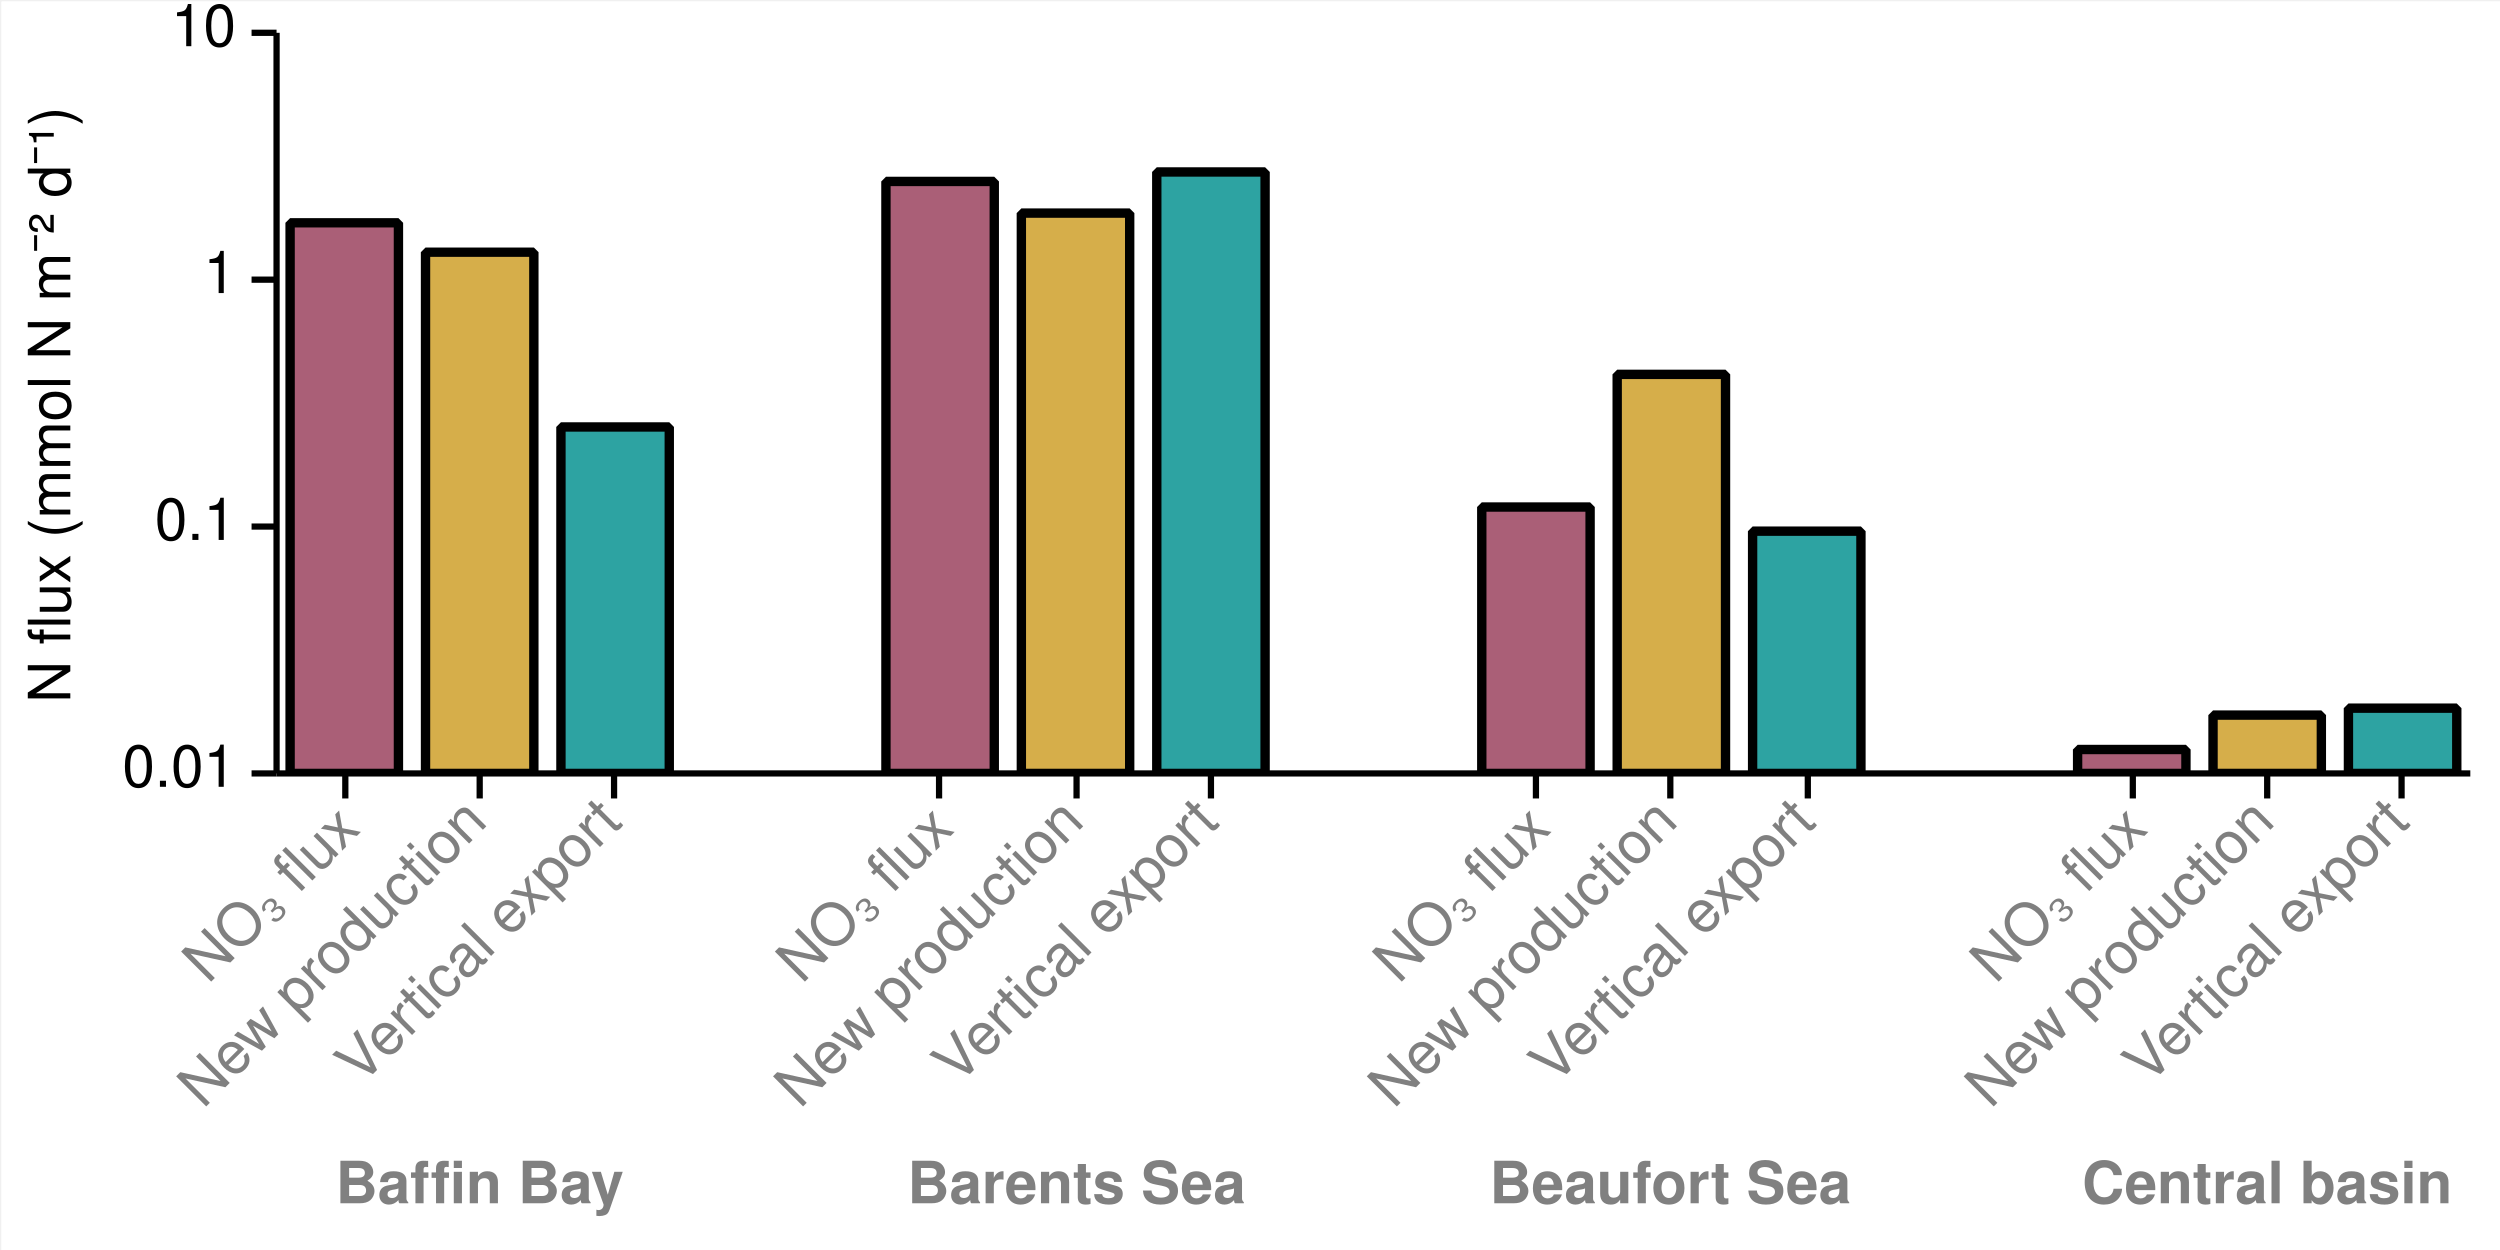
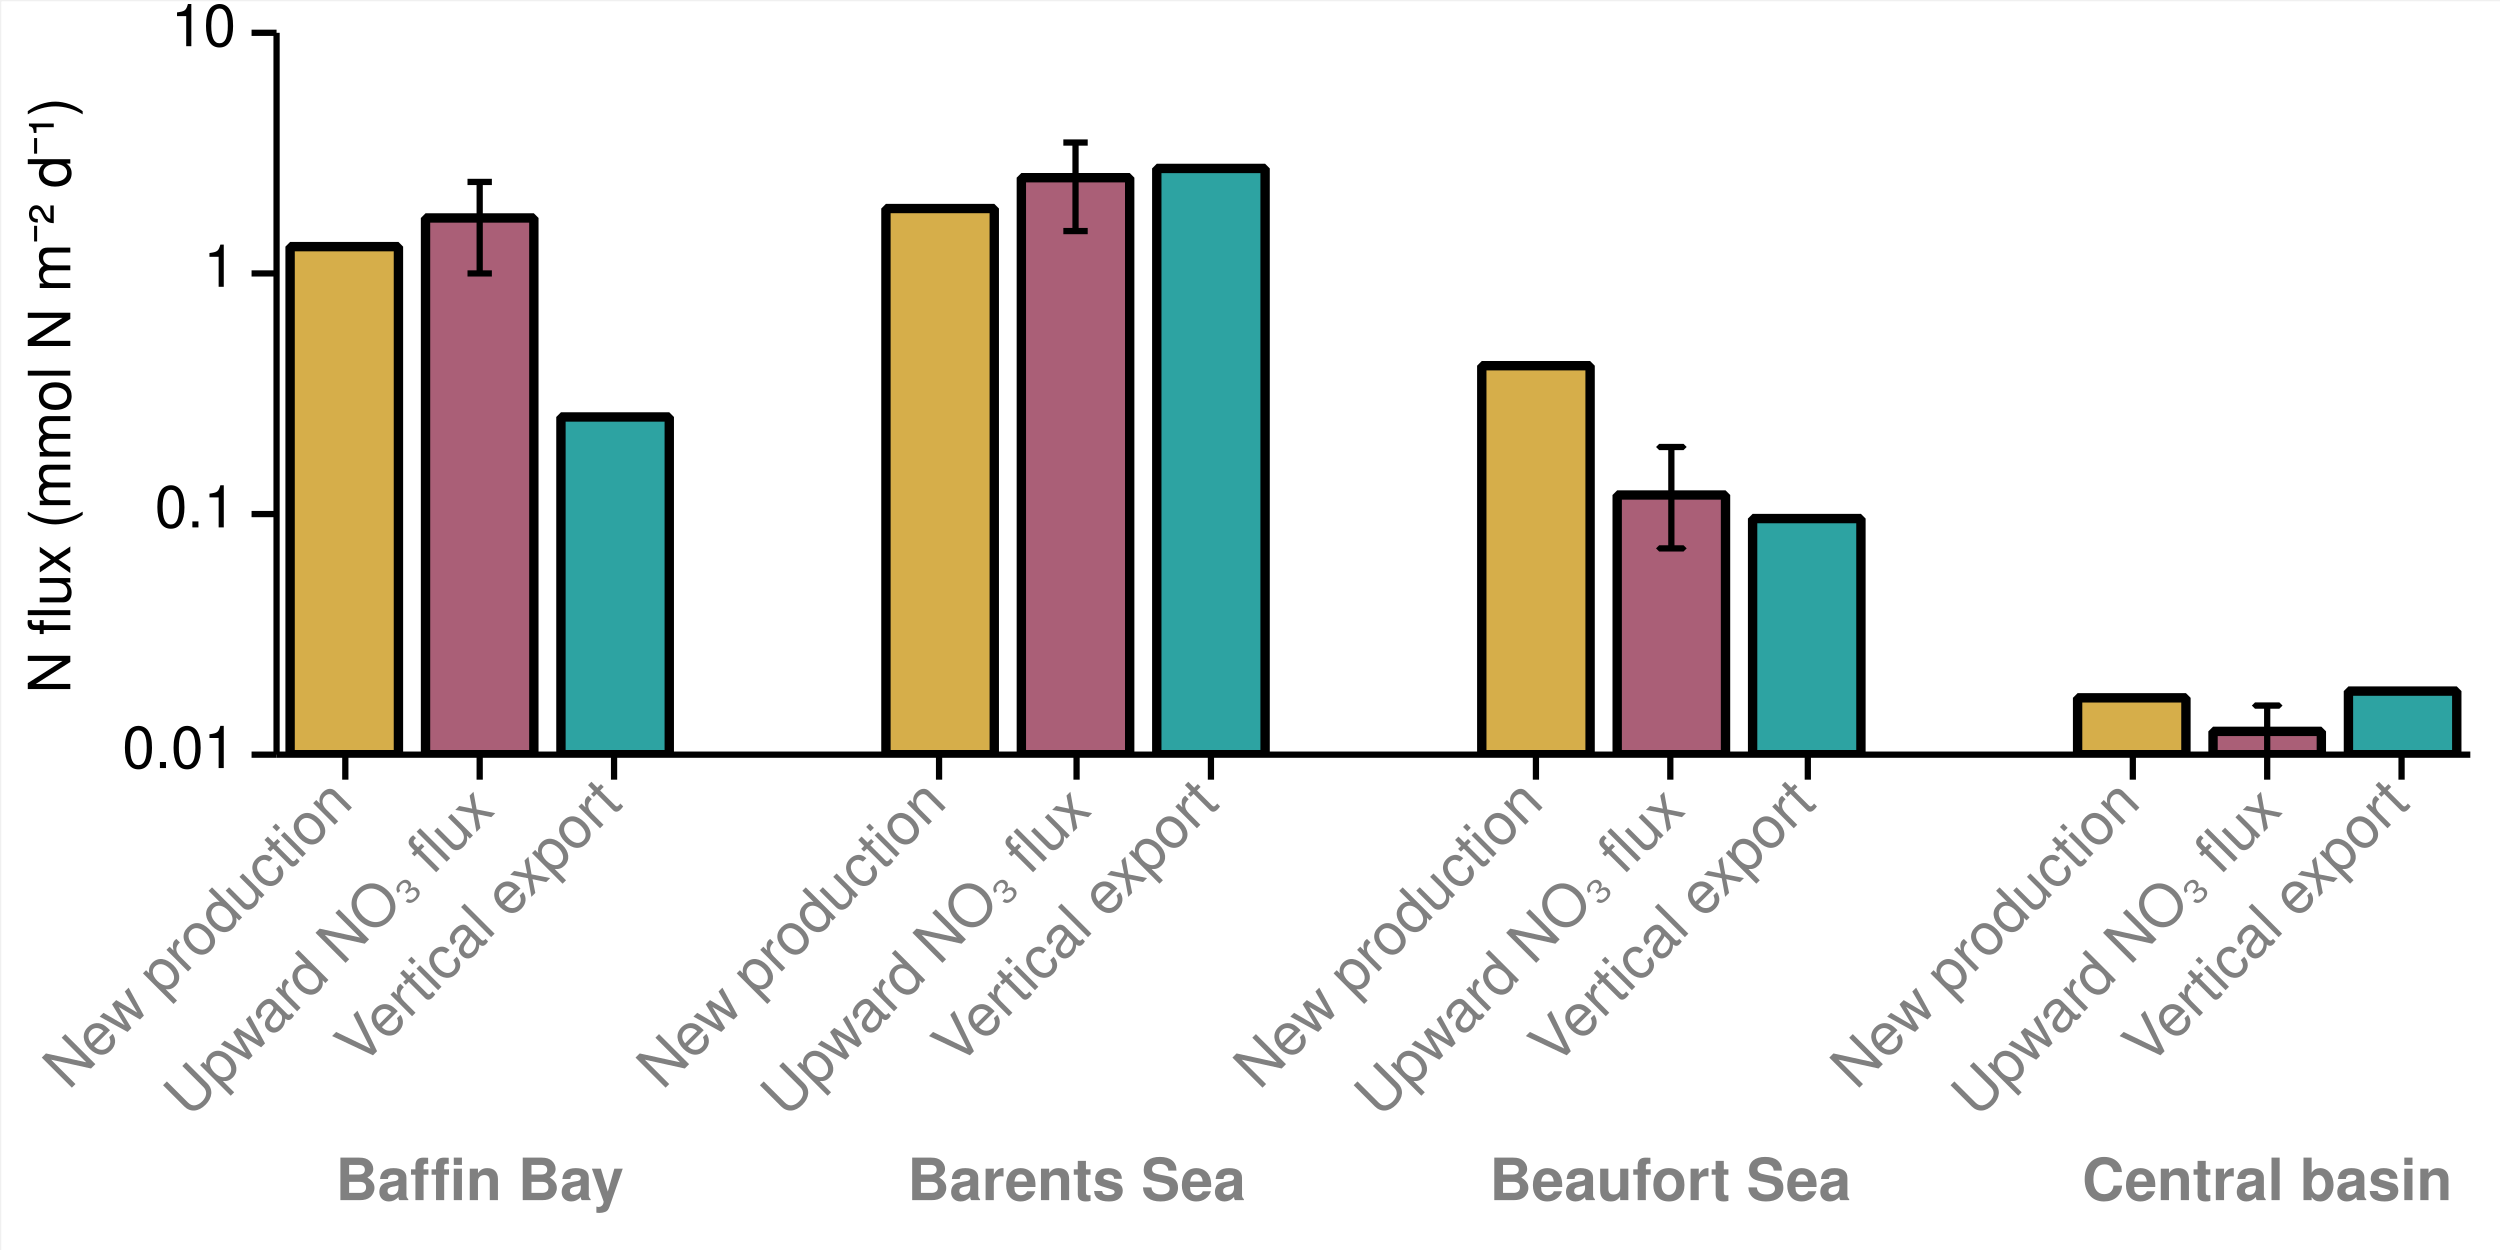
<svg xmlns="http://www.w3.org/2000/svg" version="1.1" width="800" height="400" style="width: 800px; height: 400px;">
  <defs>
-     <clipPath id="NSSUATWldnPa">
-       <path fill="none" stroke="none" d=" M 88 10 L 790 10 L 790 247 L 88 247 L 88 10 Z" />
-     </clipPath>
-     <clipPath id="MafzLNBrwWSB">
-       <path fill="none" stroke="none" d=" M 88 10 L 790 10 L 790 247 L 88 247 L 88 10 Z" />
-     </clipPath>
-     <clipPath id="GIZQdaIOKGZZ">
-       <path fill="none" stroke="none" d=" M 88 10 L 790 10 L 790 247 L 88 247 L 88 10 Z" />
-     </clipPath>
-     <clipPath id="ZeRGogPwORzP">
-       <path fill="none" stroke="none" d=" M 88 10 L 790 10 L 790 247 L 88 247 L 88 10 Z" />
+     <clipPath id="xqqJiQicOWVR">
+       <path fill="none" stroke="none" d=" M 88 10 L 790 10 L 790 241 L 88 241 L 88 10 Z" />
+     </clipPath>
+     <clipPath id="duZcZMtNXdNf">
+       <path fill="none" stroke="none" d=" M 88 10 L 790 10 L 790 241 L 88 241 L 88 10 Z" />
+     </clipPath>
+     <clipPath id="BPIODTyttPqa">
+       <path fill="none" stroke="none" d=" M 88 10 L 790 10 L 790 241 L 88 241 L 88 10 Z" />
+     </clipPath>
+     <clipPath id="tedOBmrTePTJ">
+       <path fill="none" stroke="none" d=" M 88 10 L 790 10 L 790 241 L 88 241 L 88 10 Z" />
+     </clipPath>
+     <clipPath id="QBMWQZSpUAdM">
+       <path fill="none" stroke="none" d=" M 88 10 L 790 10 L 790 241 L 88 241 L 88 10 Z" />
+     </clipPath>
+     <clipPath id="hoLZVTvsGdHX">
+       <path fill="none" stroke="none" d=" M 88 10 L 790 10 L 790 241 L 88 241 L 88 10 Z" />
+     </clipPath>
+     <clipPath id="VcJleUccTFmV">
+       <path fill="none" stroke="none" d=" M 88 10 L 790 10 L 790 241 L 88 241 L 88 10 Z" />
    </clipPath>
  </defs>
  <g>
    <g transform="scale(1,1) translate(0.5,0.5)">
      <rect fill="#FFFFFF" stroke="none" x="0" y="0" width="800" height="400" />
      <rect fill="#ffffff" stroke="none" x="0" y="0" width="800" height="400" />
-       <rect fill="#FFFFFF" stroke="none" x="88" y="10" width="702" height="237" />
-       <rect fill="#ffffff" stroke="none" x="88" y="10" width="702" height="237" />
-       <g clip-path="url(#NSSUATWldnPa)">
+       <rect fill="#FFFFFF" stroke="none" x="88" y="10" width="702" height="231" />
+       <rect fill="#ffffff" stroke="none" x="88" y="10" width="702" height="231" />
+       <g clip-path="url(#xqqJiQicOWVR)">
        <g>
          <g />
        </g>
      </g>
-       <g clip-path="url(#MafzLNBrwWSB)">
+       <g clip-path="url(#duZcZMtNXdNf)">
        <g>
          <g />
        </g>
      </g>
-       <g clip-path="url(#GIZQdaIOKGZZ)">
-         <g>
-           <g>
-             <path fill="none" stroke="none" />
-             <path fill="#AA5F77" stroke="none" paint-order="stroke fill markers" d=" M 92.333 70.795 L 127 70.795 L 127 247 L 92.333 247 L 92.333 70.795 Z" />
-             <path fill="none" stroke="black" paint-order="fill stroke markers" d=" M 92.333 70.795 L 127 70.795 L 127 247 L 92.333 247 L 92.333 70.795 Z" stroke-linejoin="bevel" stroke-miterlimit="10" stroke-width="3" />
-             <path fill="#AA5F77" stroke="none" paint-order="stroke fill markers" d=" M 283 57.563 L 317.667 57.563 L 317.667 247 L 283 247 L 283 57.563 Z" />
-             <path fill="none" stroke="black" paint-order="fill stroke markers" d=" M 283 57.563 L 317.667 57.563 L 317.667 247 L 283 247 L 283 57.563 Z" stroke-linejoin="bevel" stroke-miterlimit="10" stroke-width="3" />
-             <path fill="#AA5F77" stroke="none" paint-order="stroke fill markers" d=" M 473.667 161.745 L 508.333 161.745 L 508.333 247 L 473.667 247 L 473.667 161.745 Z" />
-             <path fill="none" stroke="black" paint-order="fill stroke markers" d=" M 473.667 161.745 L 508.333 161.745 L 508.333 247 L 473.667 247 L 473.667 161.745 Z" stroke-linejoin="bevel" stroke-miterlimit="10" stroke-width="3" />
-             <path fill="#AA5F77" stroke="none" paint-order="stroke fill markers" d=" M 664.333 239.344 L 699 239.344 L 699 247 L 664.333 247 L 664.333 239.344 Z" />
-             <path fill="none" stroke="black" paint-order="fill stroke markers" d=" M 664.333 239.344 L 699 239.344 L 699 247 L 664.333 247 L 664.333 239.344 Z" stroke-linejoin="bevel" stroke-miterlimit="10" stroke-width="3" />
-             <path fill="#2DA3A2" stroke="none" paint-order="stroke fill markers" d=" M 179 136.124 L 213.667 136.124 L 213.667 247 L 179 247 L 179 136.124 Z" />
-             <path fill="none" stroke="black" paint-order="fill stroke markers" d=" M 179 136.124 L 213.667 136.124 L 213.667 247 L 179 247 L 179 136.124 Z" stroke-linejoin="bevel" stroke-miterlimit="10" stroke-width="3" />
-             <path fill="#2DA3A2" stroke="none" paint-order="stroke fill markers" d=" M 369.667 54.528 L 404.333 54.528 L 404.333 247 L 369.667 247 L 369.667 54.528 Z" />
-             <path fill="none" stroke="black" paint-order="fill stroke markers" d=" M 369.667 54.528 L 404.333 54.528 L 404.333 247 L 369.667 247 L 369.667 54.528 Z" stroke-linejoin="bevel" stroke-miterlimit="10" stroke-width="3" />
-             <path fill="#2DA3A2" stroke="none" paint-order="stroke fill markers" d=" M 560.333 169.478 L 595 169.478 L 595 247 L 560.333 247 L 560.333 169.478 Z" />
-             <path fill="none" stroke="black" paint-order="fill stroke markers" d=" M 560.333 169.478 L 595 169.478 L 595 247 L 560.333 247 L 560.333 169.478 Z" stroke-linejoin="bevel" stroke-miterlimit="10" stroke-width="3" />
-             <path fill="#2DA3A2" stroke="none" paint-order="stroke fill markers" d=" M 751 226.117 L 785.667 226.117 L 785.667 247 L 751 247 L 751 226.117 Z" />
-             <path fill="none" stroke="black" paint-order="fill stroke markers" d=" M 751 226.117 L 785.667 226.117 L 785.667 247 L 751 247 L 751 226.117 Z" stroke-linejoin="bevel" stroke-miterlimit="10" stroke-width="3" />
-             <path fill="#D6AE4A" stroke="none" paint-order="stroke fill markers" d=" M 135.667 80.202 L 170.333 80.202 L 170.333 247 L 135.667 247 L 135.667 80.202 Z" />
-             <path fill="none" stroke="black" paint-order="fill stroke markers" d=" M 135.667 80.202 L 170.333 80.202 L 170.333 247 L 135.667 247 L 135.667 80.202 Z" stroke-linejoin="bevel" stroke-miterlimit="10" stroke-width="3" />
-             <path fill="#D6AE4A" stroke="none" paint-order="stroke fill markers" d=" M 326.333 67.691 L 361 67.691 L 361 247 L 326.333 247 L 326.333 67.691 Z" />
-             <path fill="none" stroke="black" paint-order="fill stroke markers" d=" M 326.333 67.691 L 361 67.691 L 361 247 L 326.333 247 L 326.333 67.691 Z" stroke-linejoin="bevel" stroke-miterlimit="10" stroke-width="3" />
-             <path fill="#D6AE4A" stroke="none" paint-order="stroke fill markers" d=" M 517 119.295 L 551.667 119.295 L 551.667 247 L 517 247 L 517 119.295 Z" />
-             <path fill="none" stroke="black" paint-order="fill stroke markers" d=" M 517 119.295 L 551.667 119.295 L 551.667 247 L 517 247 L 517 119.295 Z" stroke-linejoin="bevel" stroke-miterlimit="10" stroke-width="3" />
-             <path fill="#D6AE4A" stroke="none" paint-order="stroke fill markers" d=" M 707.667 228.332 L 742.333 228.332 L 742.333 247 L 707.667 247 L 707.667 228.332 Z" />
-             <path fill="none" stroke="black" paint-order="fill stroke markers" d=" M 707.667 228.332 L 742.333 228.332 L 742.333 247 L 707.667 247 L 707.667 228.332 Z" stroke-linejoin="bevel" stroke-miterlimit="10" stroke-width="3" />
+       <g clip-path="url(#BPIODTyttPqa)">
+         <g>
+           <g>
+             <path fill="none" stroke="none" />
+             <path fill="#AA5F77" stroke="none" paint-order="stroke fill markers" d=" M 135.667 69.255 L 170.333 69.255 L 170.333 241 L 135.667 241 L 135.667 69.255 Z" />
+             <path fill="none" stroke="black" paint-order="fill stroke markers" d=" M 135.667 69.255 L 170.333 69.255 L 170.333 241 L 135.667 241 L 135.667 69.255 Z" stroke-linejoin="bevel" stroke-miterlimit="10" stroke-width="3" />
+             <path fill="#AA5F77" stroke="none" paint-order="stroke fill markers" d=" M 326.333 56.359 L 361 56.359 L 361 241 L 326.333 241 L 326.333 56.359 Z" />
+             <path fill="none" stroke="black" paint-order="fill stroke markers" d=" M 326.333 56.359 L 361 56.359 L 361 241 L 326.333 241 L 326.333 56.359 Z" stroke-linejoin="bevel" stroke-miterlimit="10" stroke-width="3" />
+             <path fill="#AA5F77" stroke="none" paint-order="stroke fill markers" d=" M 517 157.903 L 551.667 157.903 L 551.667 241 L 517 241 L 517 157.903 Z" />
+             <path fill="none" stroke="black" paint-order="fill stroke markers" d=" M 517 157.903 L 551.667 157.903 L 551.667 241 L 517 241 L 517 157.903 Z" stroke-linejoin="bevel" stroke-miterlimit="10" stroke-width="3" />
+             <path fill="#AA5F77" stroke="none" paint-order="stroke fill markers" d=" M 707.667 233.538 L 742.333 233.538 L 742.333 241 L 707.667 241 L 707.667 233.538 Z" />
+             <path fill="none" stroke="black" paint-order="fill stroke markers" d=" M 707.667 233.538 L 742.333 233.538 L 742.333 241 L 707.667 241 L 707.667 233.538 Z" stroke-linejoin="bevel" stroke-miterlimit="10" stroke-width="3" />
+             <path fill="#2DA3A2" stroke="none" paint-order="stroke fill markers" d=" M 179 132.931 L 213.667 132.931 L 213.667 241 L 179 241 L 179 132.931 Z" />
+             <path fill="none" stroke="black" paint-order="fill stroke markers" d=" M 179 132.931 L 213.667 132.931 L 213.667 241 L 179 241 L 179 132.931 Z" stroke-linejoin="bevel" stroke-miterlimit="10" stroke-width="3" />
+             <path fill="#2DA3A2" stroke="none" paint-order="stroke fill markers" d=" M 369.667 53.4 L 404.333 53.4 L 404.333 241 L 369.667 241 L 369.667 53.4 Z" />
+             <path fill="none" stroke="black" paint-order="fill stroke markers" d=" M 369.667 53.4 L 404.333 53.4 L 404.333 241 L 369.667 241 L 369.667 53.4 Z" stroke-linejoin="bevel" stroke-miterlimit="10" stroke-width="3" />
+             <path fill="#2DA3A2" stroke="none" paint-order="stroke fill markers" d=" M 560.333 165.441 L 595 165.441 L 595 241 L 560.333 241 L 560.333 165.441 Z" />
+             <path fill="none" stroke="black" paint-order="fill stroke markers" d=" M 560.333 165.441 L 595 165.441 L 595 241 L 560.333 241 L 560.333 165.441 Z" stroke-linejoin="bevel" stroke-miterlimit="10" stroke-width="3" />
+             <path fill="#2DA3A2" stroke="none" paint-order="stroke fill markers" d=" M 751 220.646 L 785.667 220.646 L 785.667 241 L 751 241 L 751 220.646 Z" />
+             <path fill="none" stroke="black" paint-order="fill stroke markers" d=" M 751 220.646 L 785.667 220.646 L 785.667 241 L 751 241 L 751 220.646 Z" stroke-linejoin="bevel" stroke-miterlimit="10" stroke-width="3" />
+             <path fill="#D6AE4A" stroke="none" paint-order="stroke fill markers" d=" M 92.333 78.424 L 127 78.424 L 127 241 L 92.333 241 L 92.333 78.424 Z" />
+             <path fill="none" stroke="black" paint-order="fill stroke markers" d=" M 92.333 78.424 L 127 78.424 L 127 241 L 92.333 241 L 92.333 78.424 Z" stroke-linejoin="bevel" stroke-miterlimit="10" stroke-width="3" />
+             <path fill="#D6AE4A" stroke="none" paint-order="stroke fill markers" d=" M 283 66.23 L 317.667 66.23 L 317.667 241 L 283 241 L 283 66.23 Z" />
+             <path fill="none" stroke="black" paint-order="fill stroke markers" d=" M 283 66.23 L 317.667 66.23 L 317.667 241 L 283 241 L 283 66.23 Z" stroke-linejoin="bevel" stroke-miterlimit="10" stroke-width="3" />
+             <path fill="#D6AE4A" stroke="none" paint-order="stroke fill markers" d=" M 473.667 116.528 L 508.333 116.528 L 508.333 241 L 473.667 241 L 473.667 116.528 Z" />
+             <path fill="none" stroke="black" paint-order="fill stroke markers" d=" M 473.667 116.528 L 508.333 116.528 L 508.333 241 L 473.667 241 L 473.667 116.528 Z" stroke-linejoin="bevel" stroke-miterlimit="10" stroke-width="3" />
+             <path fill="#D6AE4A" stroke="none" paint-order="stroke fill markers" d=" M 664.333 222.804 L 699 222.804 L 699 241 L 664.333 241 L 664.333 222.804 Z" />
+             <path fill="none" stroke="black" paint-order="fill stroke markers" d=" M 664.333 222.804 L 699 222.804 L 699 241 L 664.333 241 L 664.333 222.804 Z" stroke-linejoin="bevel" stroke-miterlimit="10" stroke-width="3" />
+           </g>
+         </g>
+       </g>
+       <g clip-path="url(#tedOBmrTePTJ)">
+         <g>
+           <g>
+             <path fill="none" stroke="none" />
+             <path fill="none" stroke="black" paint-order="fill stroke markers" d=" M 153 57.724 L 153 87" stroke-linejoin="bevel" stroke-miterlimit="10" stroke-width="2" />
+             <path fill="none" stroke="black" paint-order="fill stroke markers" d=" M 343.667 45.107 L 343.667 73.441" stroke-linejoin="bevel" stroke-miterlimit="10" stroke-width="2" />
+             <path fill="none" stroke="black" paint-order="fill stroke markers" d=" M 534.333 142.536 L 534.333 174.985" stroke-linejoin="bevel" stroke-miterlimit="10" stroke-width="2" />
+             <path fill="none" stroke="black" paint-order="fill stroke markers" d=" M 725 225.283 L 725 248.462" stroke-linejoin="bevel" stroke-miterlimit="10" stroke-width="2" />
+           </g>
+         </g>
+       </g>
+       <g clip-path="url(#QBMWQZSpUAdM)">
+         <g>
+           <g>
+             <path fill="none" stroke="none" />
+             <rect fill="#1f77b4" stroke="none" x="149.1" y="57.724" width="7.8" height="0" />
+             <rect fill="#1f77b4" stroke="none" x="339.767" y="45.107" width="7.8" height="0" />
+             <rect fill="#1f77b4" stroke="none" x="530.433" y="142.535" width="7.8" height="0.002" />
+             <rect fill="#1f77b4" stroke="none" x="721.1" y="225.272" width="7.8" height="0.021" />
+             <path fill="none" stroke="black" paint-order="fill stroke markers" d=" M 149.1 57.724 L 156.9 57.724 L 156.9 57.724 L 149.1 57.724 L 149.1 57.724 Z" stroke-linejoin="bevel" stroke-miterlimit="10" stroke-width="2" />
+             <path fill="none" stroke="black" paint-order="fill stroke markers" d=" M 339.767 45.107 L 347.567 45.107 L 347.567 45.107 L 339.767 45.107 L 339.767 45.107 Z" stroke-linejoin="bevel" stroke-miterlimit="10" stroke-width="2" />
+             <path fill="none" stroke="black" paint-order="fill stroke markers" d=" M 530.433 142.535 L 538.233 142.535 L 538.233 142.537 L 530.433 142.537 L 530.433 142.535 Z" stroke-linejoin="bevel" stroke-miterlimit="10" stroke-width="2" />
+             <path fill="none" stroke="black" paint-order="fill stroke markers" d=" M 721.1 225.272 L 728.9 225.272 L 728.9 225.293 L 721.1 225.293 L 721.1 225.272 Z" stroke-linejoin="bevel" stroke-miterlimit="10" stroke-width="2" />
+             <path fill="none" stroke="black" paint-order="fill stroke markers" d="" stroke-linejoin="bevel" stroke-miterlimit="10" stroke-width="2" />
+           </g>
+         </g>
+       </g>
+       <g clip-path="url(#hoLZVTvsGdHX)">
+         <g>
+           <g>
+             <path fill="none" stroke="none" />
+             <rect fill="#1f77b4" stroke="none" x="149.1" y="87" width="7.8" height="0" />
+             <rect fill="#1f77b4" stroke="none" x="339.767" y="73.441" width="7.8" height="0" />
+             <rect fill="#1f77b4" stroke="none" x="530.433" y="174.983" width="7.8" height="0.005" />
+             <rect fill="#1f77b4" stroke="none" x="721.1" y="248.441" width="7.8" height="0.042" />
+             <path fill="none" stroke="black" paint-order="fill stroke markers" d=" M 149.1 87 L 156.9 87 L 156.9 87 L 149.1 87 L 149.1 87 Z" stroke-linejoin="bevel" stroke-miterlimit="10" stroke-width="2" />
+             <path fill="none" stroke="black" paint-order="fill stroke markers" d=" M 339.767 73.441 L 347.567 73.441 L 347.567 73.441 L 339.767 73.441 L 339.767 73.441 Z" stroke-linejoin="bevel" stroke-miterlimit="10" stroke-width="2" />
+             <path fill="none" stroke="black" paint-order="fill stroke markers" d=" M 530.433 174.983 L 538.233 174.983 L 538.233 174.988 L 530.433 174.988 L 530.433 174.983 Z" stroke-linejoin="bevel" stroke-miterlimit="10" stroke-width="2" />
+             <path fill="none" stroke="black" paint-order="fill stroke markers" d=" M 721.1 248.441 L 728.9 248.441 L 728.9 248.483 L 721.1 248.483 L 721.1 248.441 Z" stroke-linejoin="bevel" stroke-miterlimit="10" stroke-width="2" />
+             <path fill="none" stroke="black" paint-order="fill stroke markers" d="" stroke-linejoin="bevel" stroke-miterlimit="10" stroke-width="2" />
          </g>
        </g>
      </g>
      <g />
      <g>
        <g fill="grey">
-           <path fill="none" stroke="black" paint-order="fill stroke markers" d=" M 88 247 L 790 247" stroke-linejoin="bevel" stroke-miterlimit="10" stroke-width="2" />
-           <path fill="none" stroke="black" paint-order="fill stroke markers" d=" M 110 255 L 110 247" stroke-linejoin="bevel" stroke-miterlimit="10" stroke-width="2" />
-           <path fill="none" stroke="black" paint-order="fill stroke markers" d=" M 153 255 L 153 247" stroke-linejoin="bevel" stroke-miterlimit="10" stroke-width="2" />
-           <path fill="none" stroke="black" paint-order="fill stroke markers" d=" M 196 255 L 196 247" stroke-linejoin="bevel" stroke-miterlimit="10" stroke-width="2" />
-           <path fill="none" stroke="black" paint-order="fill stroke markers" d=" M 300 255 L 300 247" stroke-linejoin="bevel" stroke-miterlimit="10" stroke-width="2" />
-           <path fill="none" stroke="black" paint-order="fill stroke markers" d=" M 344 255 L 344 247" stroke-linejoin="bevel" stroke-miterlimit="10" stroke-width="2" />
-           <path fill="none" stroke="black" paint-order="fill stroke markers" d=" M 387 255 L 387 247" stroke-linejoin="bevel" stroke-miterlimit="10" stroke-width="2" />
-           <path fill="none" stroke="black" paint-order="fill stroke markers" d=" M 491 255 L 491 247" stroke-linejoin="bevel" stroke-miterlimit="10" stroke-width="2" />
-           <path fill="none" stroke="black" paint-order="fill stroke markers" d=" M 534 255 L 534 247" stroke-linejoin="bevel" stroke-miterlimit="10" stroke-width="2" />
-           <path fill="none" stroke="black" paint-order="fill stroke markers" d=" M 578 255 L 578 247" stroke-linejoin="bevel" stroke-miterlimit="10" stroke-width="2" />
-           <path fill="none" stroke="black" paint-order="fill stroke markers" d=" M 682 255 L 682 247" stroke-linejoin="bevel" stroke-miterlimit="10" stroke-width="2" />
-           <path fill="none" stroke="black" paint-order="fill stroke markers" d=" M 725 255 L 725 247" stroke-linejoin="bevel" stroke-miterlimit="10" stroke-width="2" />
-           <path fill="" stroke="black" paint-order="fill stroke markers" d=" M 768 255 L 768 247" stroke-linejoin="bevel" stroke-miterlimit="10" stroke-width="2" />
-           <g transform="translate(110,260) rotate(-45,0,0)">
-             <text fill="" stroke="none" font-family="helvetica" font-size="14pt" font-style="normal" font-weight="normal" text-decoration="normal" x="0" y="0" text-anchor="end" dominant-baseline="central">NO₃ flux</text>
-             <g transform="rotate(45,0,0) translate(-110,-260) translate(153,260) rotate(-45,0,0)">
-               <text fill="" stroke="none" font-family="helvetica" font-size="14pt" font-style="normal" font-weight="normal" text-decoration="normal" x="0" y="0" text-anchor="end" dominant-baseline="central">New production</text>
-               <g transform="rotate(45,0,0) translate(-153,-260) translate(196,260) rotate(-45,0,0)">
+           <path fill="none" stroke="black" paint-order="fill stroke markers" d=" M 88 241 L 790 241" stroke-linejoin="bevel" stroke-miterlimit="10" stroke-width="2" />
+           <path fill="none" stroke="black" paint-order="fill stroke markers" d=" M 110 249 L 110 241" stroke-linejoin="bevel" stroke-miterlimit="10" stroke-width="2" />
+           <path fill="none" stroke="black" paint-order="fill stroke markers" d=" M 153 249 L 153 241" stroke-linejoin="bevel" stroke-miterlimit="10" stroke-width="2" />
+           <path fill="none" stroke="black" paint-order="fill stroke markers" d=" M 196 249 L 196 241" stroke-linejoin="bevel" stroke-miterlimit="10" stroke-width="2" />
+           <path fill="none" stroke="black" paint-order="fill stroke markers" d=" M 300 249 L 300 241" stroke-linejoin="bevel" stroke-miterlimit="10" stroke-width="2" />
+           <path fill="none" stroke="black" paint-order="fill stroke markers" d=" M 344 249 L 344 241" stroke-linejoin="bevel" stroke-miterlimit="10" stroke-width="2" />
+           <path fill="none" stroke="black" paint-order="fill stroke markers" d=" M 387 249 L 387 241" stroke-linejoin="bevel" stroke-miterlimit="10" stroke-width="2" />
+           <path fill="none" stroke="black" paint-order="fill stroke markers" d=" M 491 249 L 491 241" stroke-linejoin="bevel" stroke-miterlimit="10" stroke-width="2" />
+           <path fill="none" stroke="black" paint-order="fill stroke markers" d=" M 534 249 L 534 241" stroke-linejoin="bevel" stroke-miterlimit="10" stroke-width="2" />
+           <path fill="none" stroke="black" paint-order="fill stroke markers" d=" M 578 249 L 578 241" stroke-linejoin="bevel" stroke-miterlimit="10" stroke-width="2" />
+           <path fill="none" stroke="black" paint-order="fill stroke markers" d=" M 682 249 L 682 241" stroke-linejoin="bevel" stroke-miterlimit="10" stroke-width="2" />
+           <path fill="none" stroke="black" paint-order="fill stroke markers" d=" M 725 249 L 725 241" stroke-linejoin="bevel" stroke-miterlimit="10" stroke-width="2" />
+           <path fill="" stroke="black" paint-order="fill stroke markers" d=" M 768 249 L 768 241" stroke-linejoin="bevel" stroke-miterlimit="10" stroke-width="2" />
+           <g transform="translate(110,254) rotate(-45,0,0)">
+             <text fill="" stroke="none" font-family="helvetica" font-size="14pt" font-style="normal" font-weight="normal" text-decoration="normal" x="0" y="0" text-anchor="end" dominant-baseline="central">New production</text>
+             <g transform="rotate(45,0,0) translate(-110,-254) translate(153,254) rotate(-45,0,0)">
+               <text fill="" stroke="none" font-family="helvetica" font-size="14pt" font-style="normal" font-weight="normal" text-decoration="normal" x="0" y="0" text-anchor="end" dominant-baseline="central">Upward NO₃ flux</text>
+               <g transform="rotate(45,0,0) translate(-153,-254) translate(196,254) rotate(-45,0,0)">
                <text fill="" stroke="none" font-family="helvetica" font-size="14pt" font-style="normal" font-weight="normal" text-decoration="normal" x="0" y="0" text-anchor="end" dominant-baseline="central">Vertical export</text>
-                 <g transform="rotate(45,0,0) translate(-196,-260) translate(300,260) rotate(-45,0,0)">
-                   <text fill="" stroke="none" font-family="helvetica" font-size="14pt" font-style="normal" font-weight="normal" text-decoration="normal" x="0" y="0" text-anchor="end" dominant-baseline="central">NO₃ flux</text>
-                   <g transform="rotate(45,0,0) translate(-300,-260) translate(344,260) rotate(-45,0,0)">
-                     <text fill="" stroke="none" font-family="helvetica" font-size="14pt" font-style="normal" font-weight="normal" text-decoration="normal" x="0" y="0" text-anchor="end" dominant-baseline="central">New production</text>
-                     <g transform="rotate(45,0,0) translate(-344,-260) translate(387,260) rotate(-45,0,0)">
+                 <g transform="rotate(45,0,0) translate(-196,-254) translate(300,254) rotate(-45,0,0)">
+                   <text fill="" stroke="none" font-family="helvetica" font-size="14pt" font-style="normal" font-weight="normal" text-decoration="normal" x="0" y="0" text-anchor="end" dominant-baseline="central">New production</text>
+                   <g transform="rotate(45,0,0) translate(-300,-254) translate(344,254) rotate(-45,0,0)">
+                     <text fill="" stroke="none" font-family="helvetica" font-size="14pt" font-style="normal" font-weight="normal" text-decoration="normal" x="0" y="0" text-anchor="end" dominant-baseline="central">Upward NO₃ flux</text>
+                     <g transform="rotate(45,0,0) translate(-344,-254) translate(387,254) rotate(-45,0,0)">
                      <text fill="" stroke="none" font-family="helvetica" font-size="14pt" font-style="normal" font-weight="normal" text-decoration="normal" x="0" y="0" text-anchor="end" dominant-baseline="central">Vertical export</text>
-                       <g transform="rotate(45,0,0) translate(-387,-260) translate(491,260) rotate(-45,0,0)">
-                         <text fill="" stroke="none" font-family="helvetica" font-size="14pt" font-style="normal" font-weight="normal" text-decoration="normal" x="0" y="0" text-anchor="end" dominant-baseline="central">NO₃ flux</text>
-                         <g transform="rotate(45,0,0) translate(-491,-260) translate(534,260) rotate(-45,0,0)">
-                           <text fill="" stroke="none" font-family="helvetica" font-size="14pt" font-style="normal" font-weight="normal" text-decoration="normal" x="0" y="0" text-anchor="end" dominant-baseline="central">New production</text>
-                           <g transform="rotate(45,0,0) translate(-534,-260) translate(578,260) rotate(-45,0,0)">
+                       <g transform="rotate(45,0,0) translate(-387,-254) translate(491,254) rotate(-45,0,0)">
+                         <text fill="" stroke="none" font-family="helvetica" font-size="14pt" font-style="normal" font-weight="normal" text-decoration="normal" x="0" y="0" text-anchor="end" dominant-baseline="central">New production</text>
+                         <g transform="rotate(45,0,0) translate(-491,-254) translate(534,254) rotate(-45,0,0)">
+                           <text fill="" stroke="none" font-family="helvetica" font-size="14pt" font-style="normal" font-weight="normal" text-decoration="normal" x="0" y="0" text-anchor="end" dominant-baseline="central">Upward NO₃ flux</text>
+                           <g transform="rotate(45,0,0) translate(-534,-254) translate(578,254) rotate(-45,0,0)">
                            <text fill="" stroke="none" font-family="helvetica" font-size="14pt" font-style="normal" font-weight="normal" text-decoration="normal" x="0" y="0" text-anchor="end" dominant-baseline="central">Vertical export</text>
-                             <g transform="rotate(45,0,0) translate(-578,-260) translate(682,260) rotate(-45,0,0)">
-                               <text fill="" stroke="none" font-family="helvetica" font-size="14pt" font-style="normal" font-weight="normal" text-decoration="normal" x="0" y="0" text-anchor="end" dominant-baseline="central">NO₃ flux</text>
-                               <g transform="rotate(45,0,0) translate(-682,-260) translate(725,260) rotate(-45,0,0)">
-                                 <text fill="" stroke="none" font-family="helvetica" font-size="14pt" font-style="normal" font-weight="normal" text-decoration="normal" x="0" y="0" text-anchor="end" dominant-baseline="central">New production</text>
-                                 <g transform="rotate(45,0,0) translate(-725,-260) translate(768,260) rotate(-45,0,0)">
+                             <g transform="rotate(45,0,0) translate(-578,-254) translate(682,254) rotate(-45,0,0)">
+                               <text fill="" stroke="none" font-family="helvetica" font-size="14pt" font-style="normal" font-weight="normal" text-decoration="normal" x="0" y="0" text-anchor="end" dominant-baseline="central">New production</text>
+                               <g transform="rotate(45,0,0) translate(-682,-254) translate(725,254) rotate(-45,0,0)">
+                                 <text fill="" stroke="none" font-family="helvetica" font-size="14pt" font-style="normal" font-weight="normal" text-decoration="normal" x="0" y="0" text-anchor="end" dominant-baseline="central">Upward NO₃ flux</text>
+                                 <g transform="rotate(45,0,0) translate(-725,-254) translate(768,254) rotate(-45,0,0)">
                                  <text fill="" stroke="none" font-family="helvetica" font-size="14pt" font-style="normal" font-weight="normal" text-decoration="normal" x="0" y="0" text-anchor="end" dominant-baseline="central">Vertical export</text>
-                                   <g transform="rotate(45,0,0) translate(-768,-260) translate(153,376) rotate(0,0,0)">
+                                   <g transform="rotate(45,0,0) translate(-768,-254) translate(153,375) rotate(0,0,0)">
                                    <text fill="" stroke="none" font-family="helvetica" font-size="14pt" font-style="normal" font-weight="bold" text-decoration="normal" x="0" y="0" text-anchor="middle" dominant-baseline="hanging">Baffin Bay</text>
-                                     <g transform="rotate(0,0,0) translate(-153,-376) translate(344,376) rotate(0,0,0)">
+                                     <g transform="rotate(0,0,0) translate(-153,-375) translate(344,375) rotate(0,0,0)">
                                      <text fill="" stroke="none" font-family="helvetica" font-size="14pt" font-style="normal" font-weight="bold" text-decoration="normal" x="0" y="0" text-anchor="middle" dominant-baseline="hanging">Barents Sea</text>
-                                       <g transform="rotate(0,0,0) translate(-344,-376) translate(534,376) rotate(0,0,0)">
+                                       <g transform="rotate(0,0,0) translate(-344,-375) translate(534,375) rotate(0,0,0)">
                                        <text fill="" stroke="none" font-family="helvetica" font-size="14pt" font-style="normal" font-weight="bold" text-decoration="normal" x="0" y="0" text-anchor="middle" dominant-baseline="hanging">Beaufort Sea</text>
-                                         <g transform="rotate(0,0,0) translate(-534,-376) translate(725,376) rotate(0,0,0)">
+                                         <g transform="rotate(0,0,0) translate(-534,-375) translate(725,375) rotate(0,0,0)">
                                          <text fill="" stroke="none" font-family="helvetica" font-size="14pt" font-style="normal" font-weight="bold" text-decoration="normal" x="0" y="0" text-anchor="middle" dominant-baseline="hanging">Central basin</text>
-                                           <g transform="rotate(0,0,0) translate(-725,-376)" />
+                                           <g transform="rotate(0,0,0) translate(-725,-375)" />
                                        </g>
                                      </g>
                                    </g>
                                  </g>
                                </g>
                              </g>
                            </g>
                          </g>
                        </g>
                      </g>
                    </g>
                  </g>
                </g>
              </g>
            </g>
          </g>
        </g>
      </g>
      <g>
        <g fill="black">
-           <path fill="none" stroke="black" paint-order="fill stroke markers" d=" M 88 247 L 88 10" stroke-linejoin="bevel" stroke-miterlimit="10" stroke-width="2" />
-           <path fill="none" stroke="black" paint-order="fill stroke markers" d=" M 80 247 L 88 247" stroke-linejoin="bevel" stroke-miterlimit="10" stroke-width="2" />
-           <path fill="none" stroke="black" paint-order="fill stroke markers" d=" M 80 168 L 88 168" stroke-linejoin="bevel" stroke-miterlimit="10" stroke-width="2" />
-           <path fill="none" stroke="black" paint-order="fill stroke markers" d=" M 80 89 L 88 89" stroke-linejoin="bevel" stroke-miterlimit="10" stroke-width="2" />
+           <path fill="none" stroke="black" paint-order="fill stroke markers" d=" M 88 241 L 88 10" stroke-linejoin="bevel" stroke-miterlimit="10" stroke-width="2" />
+           <path fill="none" stroke="black" paint-order="fill stroke markers" d=" M 80 241 L 88 241" stroke-linejoin="bevel" stroke-miterlimit="10" stroke-width="2" />
+           <path fill="none" stroke="black" paint-order="fill stroke markers" d=" M 80 164 L 88 164" stroke-linejoin="bevel" stroke-miterlimit="10" stroke-width="2" />
+           <path fill="none" stroke="black" paint-order="fill stroke markers" d=" M 80 87 L 88 87" stroke-linejoin="bevel" stroke-miterlimit="10" stroke-width="2" />
          <path fill="" stroke="black" paint-order="fill stroke markers" d=" M 80 10 L 88 10" stroke-linejoin="bevel" stroke-miterlimit="10" stroke-width="2" />
-           <g transform="translate(75,247) rotate(0,0,0)">
+           <g transform="translate(75,241) rotate(0,0,0)">
            <text fill="" stroke="none" font-family="helvetica" font-size="14pt" font-style="normal" font-weight="normal" text-decoration="normal" x="0" y="0" text-anchor="end" dominant-baseline="central">0.01</text>
-             <g transform="rotate(0,0,0) translate(-75,-247) translate(75,168) rotate(0,0,0)">
+             <g transform="rotate(0,0,0) translate(-75,-241) translate(75,164) rotate(0,0,0)">
              <text fill="" stroke="none" font-family="helvetica" font-size="14pt" font-style="normal" font-weight="normal" text-decoration="normal" x="0" y="0" text-anchor="end" dominant-baseline="central">0.1</text>
-               <g transform="rotate(0,0,0) translate(-75,-168) translate(75,89) rotate(0,0,0)">
+               <g transform="rotate(0,0,0) translate(-75,-164) translate(75,87) rotate(0,0,0)">
                <text fill="" stroke="none" font-family="helvetica" font-size="14pt" font-style="normal" font-weight="normal" text-decoration="normal" x="0" y="0" text-anchor="end" dominant-baseline="central">1</text>
-                 <g transform="rotate(0,0,0) translate(-75,-89) translate(75,10) rotate(0,0,0)">
+                 <g transform="rotate(0,0,0) translate(-75,-87) translate(75,10) rotate(0,0,0)">
                  <text fill="" stroke="none" font-family="helvetica" font-size="14pt" font-style="normal" font-weight="normal" text-decoration="normal" x="0" y="0" text-anchor="end" dominant-baseline="central">10</text>
-                   <g transform="rotate(0,0,0) translate(-75,-10) translate(22,129) rotate(-90,0,0)">
+                   <g transform="rotate(0,0,0) translate(-75,-10) translate(22,126) rotate(-90,0,0)">
                    <text fill="" stroke="none" font-family="helvetica" font-size="14pt" font-style="normal" font-weight="normal" text-decoration="normal" x="0" y="0" text-anchor="middle" dominant-baseline="alphabetic">N flux (mmol N m⁻² d⁻¹)</text>
-                     <g transform="rotate(90,0,0) translate(-22,-129)" />
+                     <g transform="rotate(90,0,0) translate(-22,-126)" />
                  </g>
                </g>
              </g>
            </g>
          </g>
        </g>
      </g>
-       <g clip-path="url(#ZeRGogPwORzP)">
+       <g clip-path="url(#VcJleUccTFmV)">
        <g />
      </g>
    </g>
  </g>
</svg>
